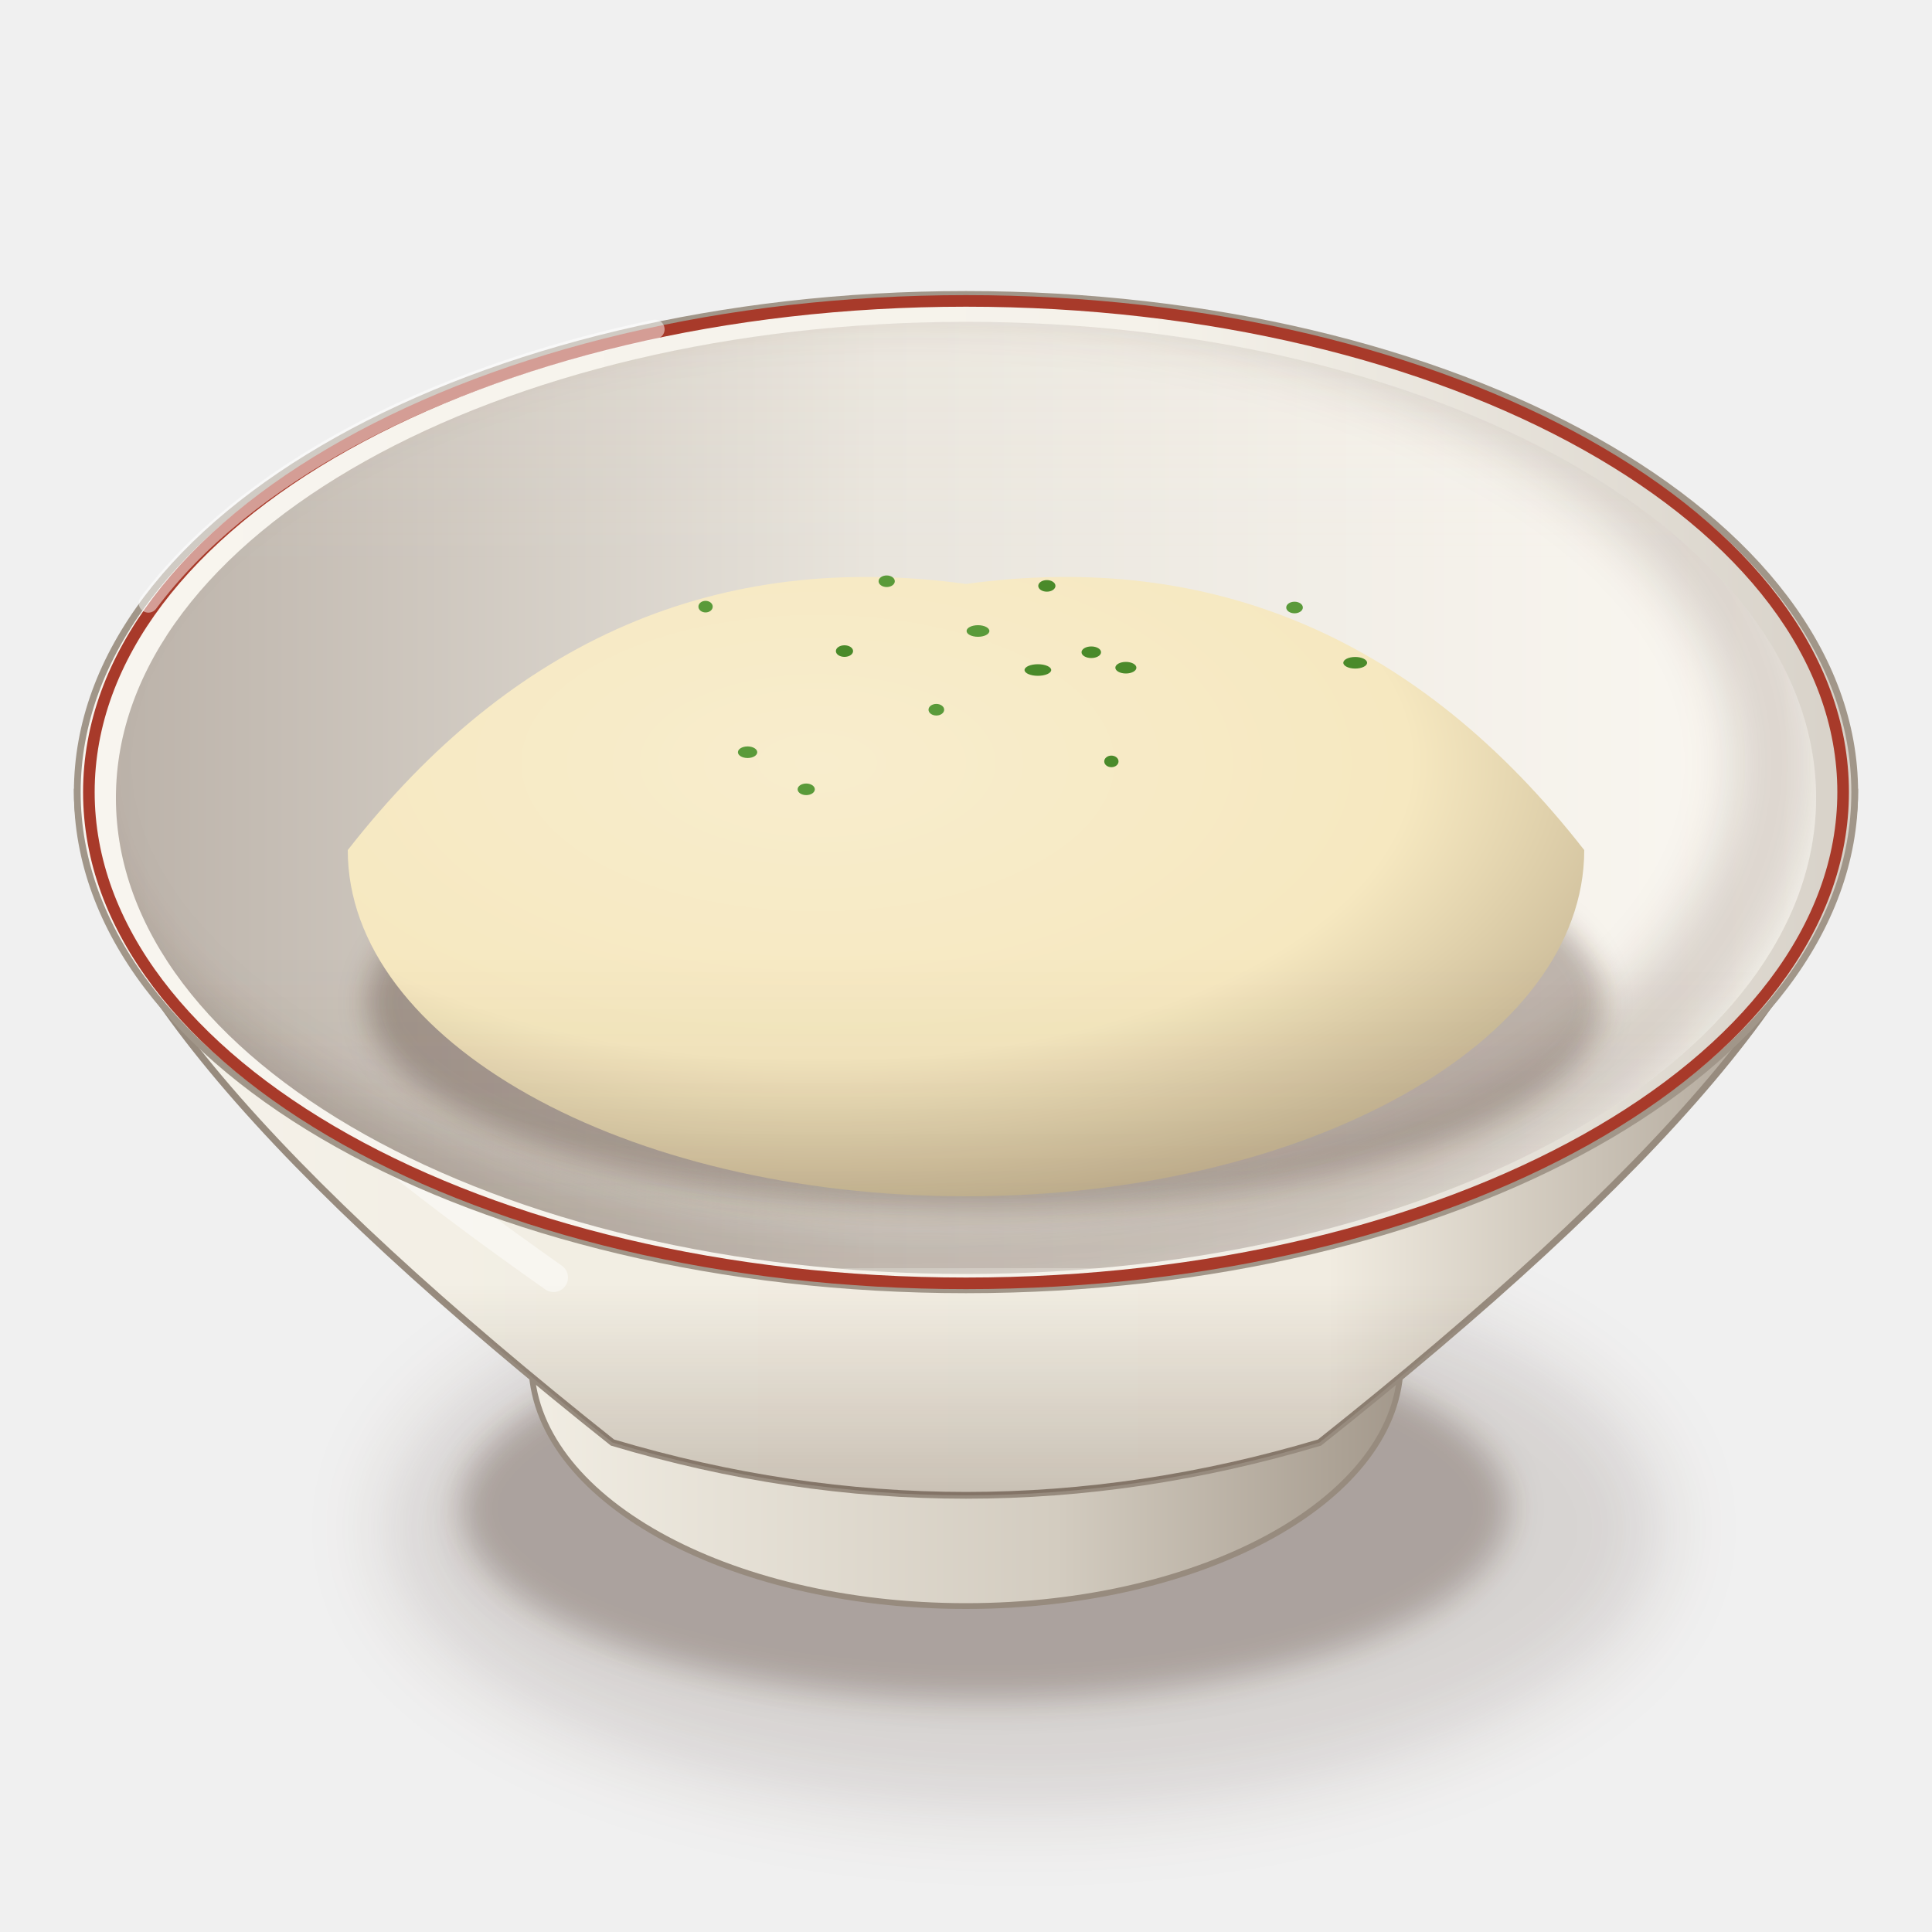
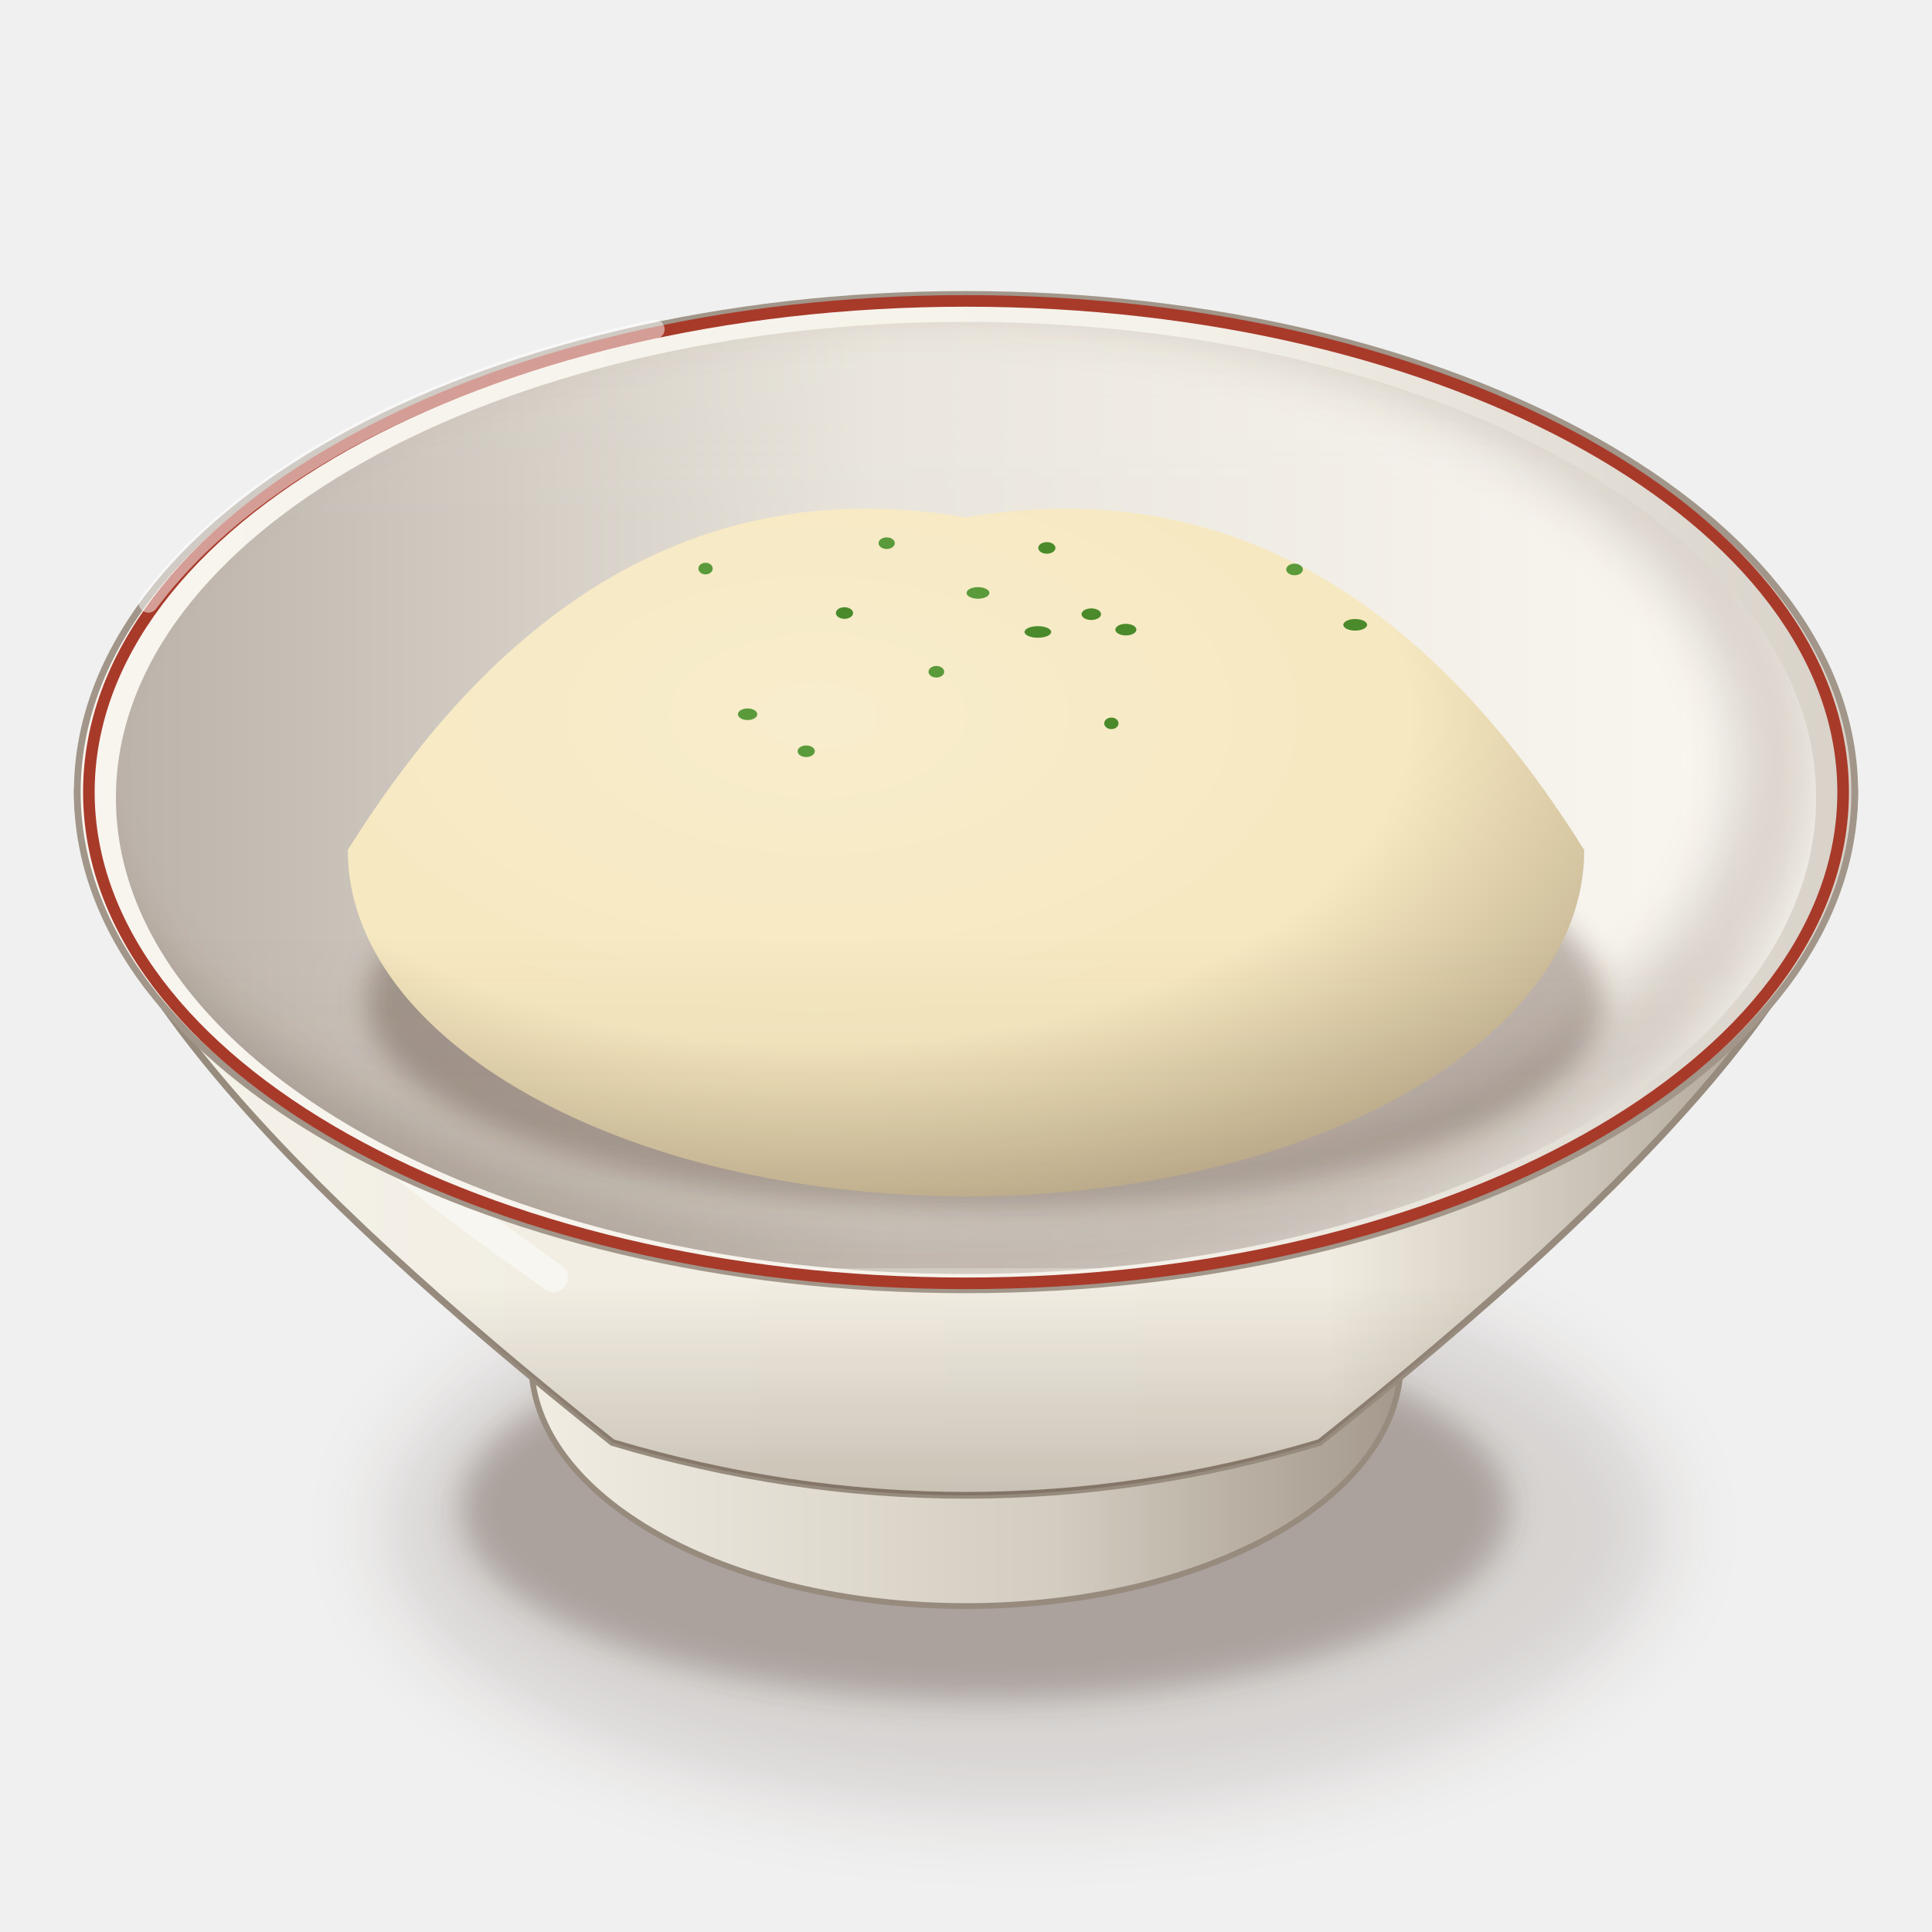
<svg xmlns="http://www.w3.org/2000/svg" viewBox="0 0 200 200" width="400" height="400">
  <defs>
    <filter id="pl_puree-1" x="-50%" y="-50%" width="200%" height="200%">
      <feGaussianBlur stdDeviation="4" />
    </filter>
    <filter id="pl_puree-2" x="-50%" y="-50%" width="200%" height="200%">
      <feGaussianBlur stdDeviation="1.6" />
    </filter>
    <linearGradient id="pl_puree-3" x1="0" y1="0" x2="1" y2="0">
      <stop offset="0" stop-color="#f2eee4" />
      <stop offset="0.6" stop-color="#d3ccc0" />
      <stop offset="1" stop-color="#a19689" />
    </linearGradient>
    <linearGradient id="pl_puree-4" x1="0" y1="0" x2="1" y2="0">
      <stop offset="0" stop-color="#f5f2eb" />
      <stop offset="0.28" stop-color="#f2eee3" />
      <stop offset="0.7" stop-color="#f1ece1" />
      <stop offset="1" stop-color="#a19689" />
    </linearGradient>
    <linearGradient id="pl_puree-5" x1="0" y1="0" x2="0" y2="1">
      <stop offset="0" stop-color="#3a2212" stop-opacity="0" />
      <stop offset="0.7" stop-color="#3a2212" stop-opacity="0" />
      <stop offset="1" stop-color="#3a2212" stop-opacity="0.22" />
    </linearGradient>
    <linearGradient id="pl_puree-6" x1="0" y1="0" x2="1" y2="0">
      <stop offset="0" stop-color="#f8f5ef" />
      <stop offset="0.6" stop-color="#f5f2ea" />
      <stop offset="1" stop-color="#d7d1c8" />
    </linearGradient>
    <linearGradient id="pl_puree-7" x1="0" y1="0" x2="1" y2="0">
      <stop offset="0" stop-color="#bcb3aa" />
      <stop offset="0.45" stop-color="#e9e5dd" />
      <stop offset="1" stop-color="#fbf8f2" />
    </linearGradient>
    <clipPath id="pl_puree-8">
      <path d="M12,82.6A88,49.28 0 1 0 188,82.6A88,49.28 0 1 0 12,82.6Z" />
    </clipPath>
    <filter id="pl_puree-9" x="-50%" y="-50%" width="200%" height="200%">
      <feGaussianBlur stdDeviation="2.5" />
    </filter>
    <clipPath id="pl_puree-10">
      <path d="M12,82.6 A88,49.28 0 0 0 188,82.6 L200,82.6 L200,0 L0,0 L0,82.6Z" />
    </clipPath>
    <filter id="pl_puree-11" x="-50%" y="-50%" width="200%" height="200%">
      <feGaussianBlur stdDeviation="1.4" />
    </filter>
    <radialGradient id="pl_puree-12" cx="0.38" cy="0.3" r="0.8">
      <stop offset="0" stop-color="#f8edcd" />
      <stop offset="0.6" stop-color="#f6e8c0" />
      <stop offset="1" stop-color="#b9a888" />
    </radialGradient>
    <linearGradient id="pl_puree-13" x1="0" y1="0" x2="0" y2="1">
      <stop offset="0" stop-color="#fff8ec" stop-opacity="0.2" />
      <stop offset="0.45" stop-color="#fff8ec" stop-opacity="0" />
      <stop offset="0.75" stop-color="#3a2212" stop-opacity="0" />
      <stop offset="1" stop-color="#3a2212" stop-opacity="0.1" />
    </linearGradient>
  </defs>
  <ellipse cx="106" cy="158.18" rx="66.08" ry="29.08" fill="#3a2212" opacity="0.14" filter="url(#pl_puree-1)" />
  <ellipse cx="102" cy="156.18" rx="54.28" ry="19.82" fill="#3a2212" opacity="0.28" filter="url(#pl_puree-2)" />
  <path d="M53,135.06 L55,141.06 A45,25.2 0 0 0 145,141.06 L147,135.06Z" fill="url(#pl_puree-3)" stroke="#978b7e" stroke-width=".6" />
  <path d="M8,82 C8,98.8 29,122 63.4,149.33 Q100,160.26 136.6,149.33 C171,122 192,98.8 192,82Z" fill="url(#pl_puree-4)" stroke="#978b7e" stroke-width=".7" />
  <path d="M8,82 C8,98.8 29,122 63.4,149.33 Q100,160.26 136.6,149.33 C171,122 192,98.8 192,82Z" fill="url(#pl_puree-5)" />
  <path d="M16,92 Q20,106 57.3,132.25" stroke="#fff" stroke-width="3" fill="none" stroke-linecap="round" opacity="0.45" />
  <path d="M8,82A92,51.52 0 1 0 192,82A92,51.52 0 1 0 8,82Z" fill="url(#pl_puree-6)" stroke="#a19689" stroke-width=".7" />
  <path d="M12,82.6A88,49.28 0 1 0 188,82.6A88,49.28 0 1 0 12,82.6Z" fill="url(#pl_puree-7)" />
  <g clip-path="url(#pl_puree-8)">
    <path d="M4,79A90,51.28 0 1 0 184,79A90,51.28 0 1 0 4,79Z" fill="none" stroke="#3a2212" stroke-width="9" opacity=".16" filter="url(#pl_puree-9)" />
  </g>
  <path d="M9.2,82A90.8,50.85 0 1 0 190.8,82A90.8,50.85 0 1 0 9.2,82Z" fill="none" stroke="#a83a2a" stroke-width="1.2" />
  <g clip-path="url(#pl_puree-10)">
    <ellipse cx="102" cy="103.74" rx="64" ry="21.5" fill="#3a2212" opacity="0.3" filter="url(#pl_puree-11)" />
-     <path d="M36,88 Q61.6,55.2 100,60.45 Q138.4,55.2 164,88 A64,35.84 0 0 1 36,88Z" fill="url(#pl_puree-12)" />
-     <ellipse cx="73.04" cy="62.8" rx="0.74" ry="0.6" fill="#5a9a3a" />
-     <ellipse cx="112.97" cy="67.52" rx="1.01" ry="0.6" fill="#4a8a2a" />
-     <ellipse cx="134.01" cy="62.89" rx="0.86" ry="0.6" fill="#5a9a3a" />
-     <ellipse cx="116.55" cy="69.12" rx="1.09" ry="0.6" fill="#4a8a2a" />
-     <ellipse cx="77.39" cy="77.87" rx="1" ry="0.6" fill="#5a9a3a" />
-     <ellipse cx="115.05" cy="78.82" rx="0.74" ry="0.6" fill="#4a8a2a" />
-     <ellipse cx="91.79" cy="60.17" rx="0.84" ry="0.6" fill="#5a9a3a" />
-     <ellipse cx="108.37" cy="60.65" rx="0.89" ry="0.6" fill="#4a8a2a" />
-     <ellipse cx="83.46" cy="81.71" rx="0.89" ry="0.6" fill="#5a9a3a" />
-     <ellipse cx="107.44" cy="69.36" rx="1.38" ry="0.6" fill="#4a8a2a" />
-     <ellipse cx="101.24" cy="65.32" rx="1.18" ry="0.6" fill="#5a9a3a" />
-     <ellipse cx="87.42" cy="67.4" rx="0.89" ry="0.6" fill="#4a8a2a" />
-     <ellipse cx="96.93" cy="73.47" rx="0.81" ry="0.6" fill="#5a9a3a" />
-     <ellipse cx="140.29" cy="68.61" rx="1.23" ry="0.6" fill="#4a8a2a" />
+     <path d="M36,88 Q61.6,47 100,53.56 Q138.4,47 164,88 A64,35.84 0 0 1 36,88Z" fill="url(#pl_puree-12)" />
+     <ellipse cx="73.04" cy="58.86" rx="0.74" ry="0.6" fill="#5a9a3a" />
+     <ellipse cx="112.97" cy="63.58" rx="1.01" ry="0.6" fill="#4a8a2a" />
+     <ellipse cx="134.01" cy="58.95" rx="0.86" ry="0.6" fill="#5a9a3a" />
+     <ellipse cx="116.55" cy="65.18" rx="1.09" ry="0.6" fill="#4a8a2a" />
+     <ellipse cx="77.39" cy="73.94" rx="1" ry="0.6" fill="#5a9a3a" />
+     <ellipse cx="115.05" cy="74.88" rx="0.74" ry="0.6" fill="#4a8a2a" />
+     <ellipse cx="91.79" cy="56.23" rx="0.84" ry="0.6" fill="#5a9a3a" />
+     <ellipse cx="108.37" cy="56.72" rx="0.89" ry="0.6" fill="#4a8a2a" />
+     <ellipse cx="83.46" cy="77.77" rx="0.89" ry="0.6" fill="#5a9a3a" />
+     <ellipse cx="107.44" cy="65.42" rx="1.38" ry="0.6" fill="#4a8a2a" />
+     <ellipse cx="101.24" cy="61.38" rx="1.18" ry="0.6" fill="#5a9a3a" />
+     <ellipse cx="87.42" cy="63.46" rx="0.89" ry="0.6" fill="#4a8a2a" />
+     <ellipse cx="96.93" cy="69.54" rx="0.81" ry="0.6" fill="#5a9a3a" />
+     <ellipse cx="140.29" cy="64.68" rx="1.23" ry="0.6" fill="#4a8a2a" />
  </g>
-   <rect x="0" y="0.72" width="200" height="130.56" fill="url(#pl_puree-13)" clip-path="url(#pl_puree-8)" />
+   <rect x="0" y="-7.28" width="200" height="138.56" fill="url(#pl_puree-13)" clip-path="url(#pl_puree-8)" />
  <path d="M15.36,62.42 A92,51.52 0 0 1 67.8,34.09" stroke="#fff" stroke-width="2" fill="none" stroke-linecap="round" opacity="0.5" />
</svg>
